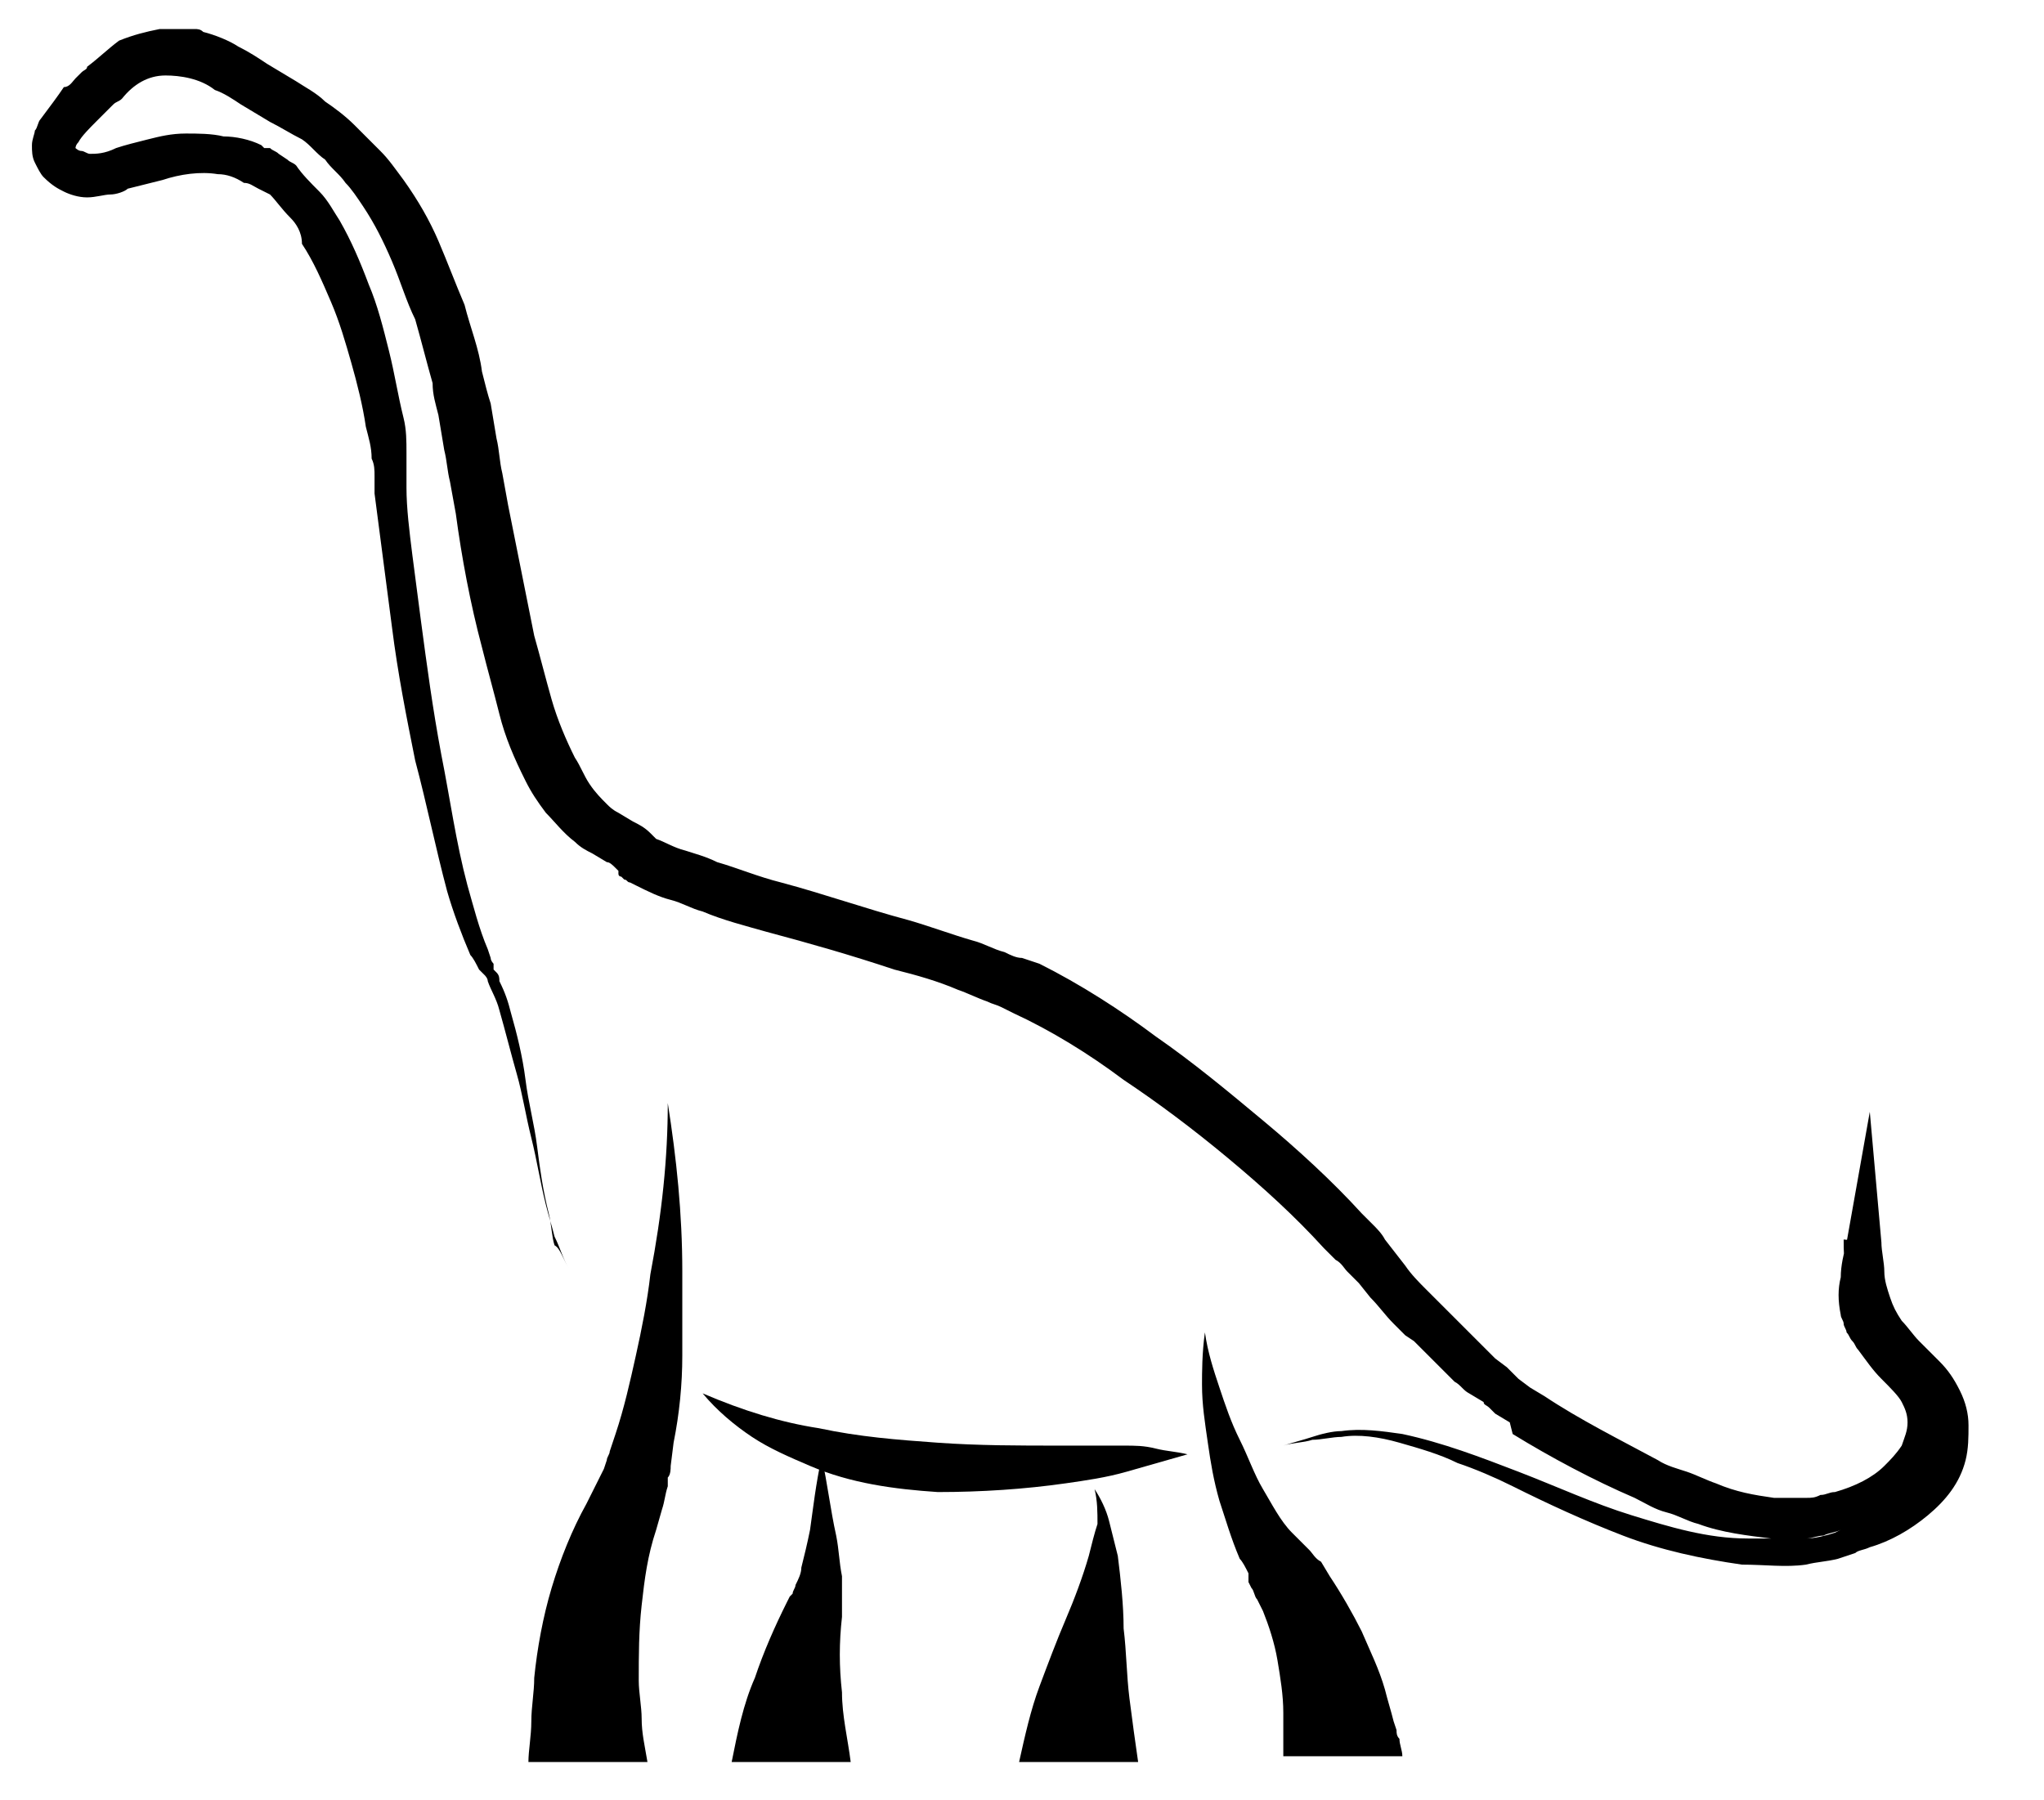
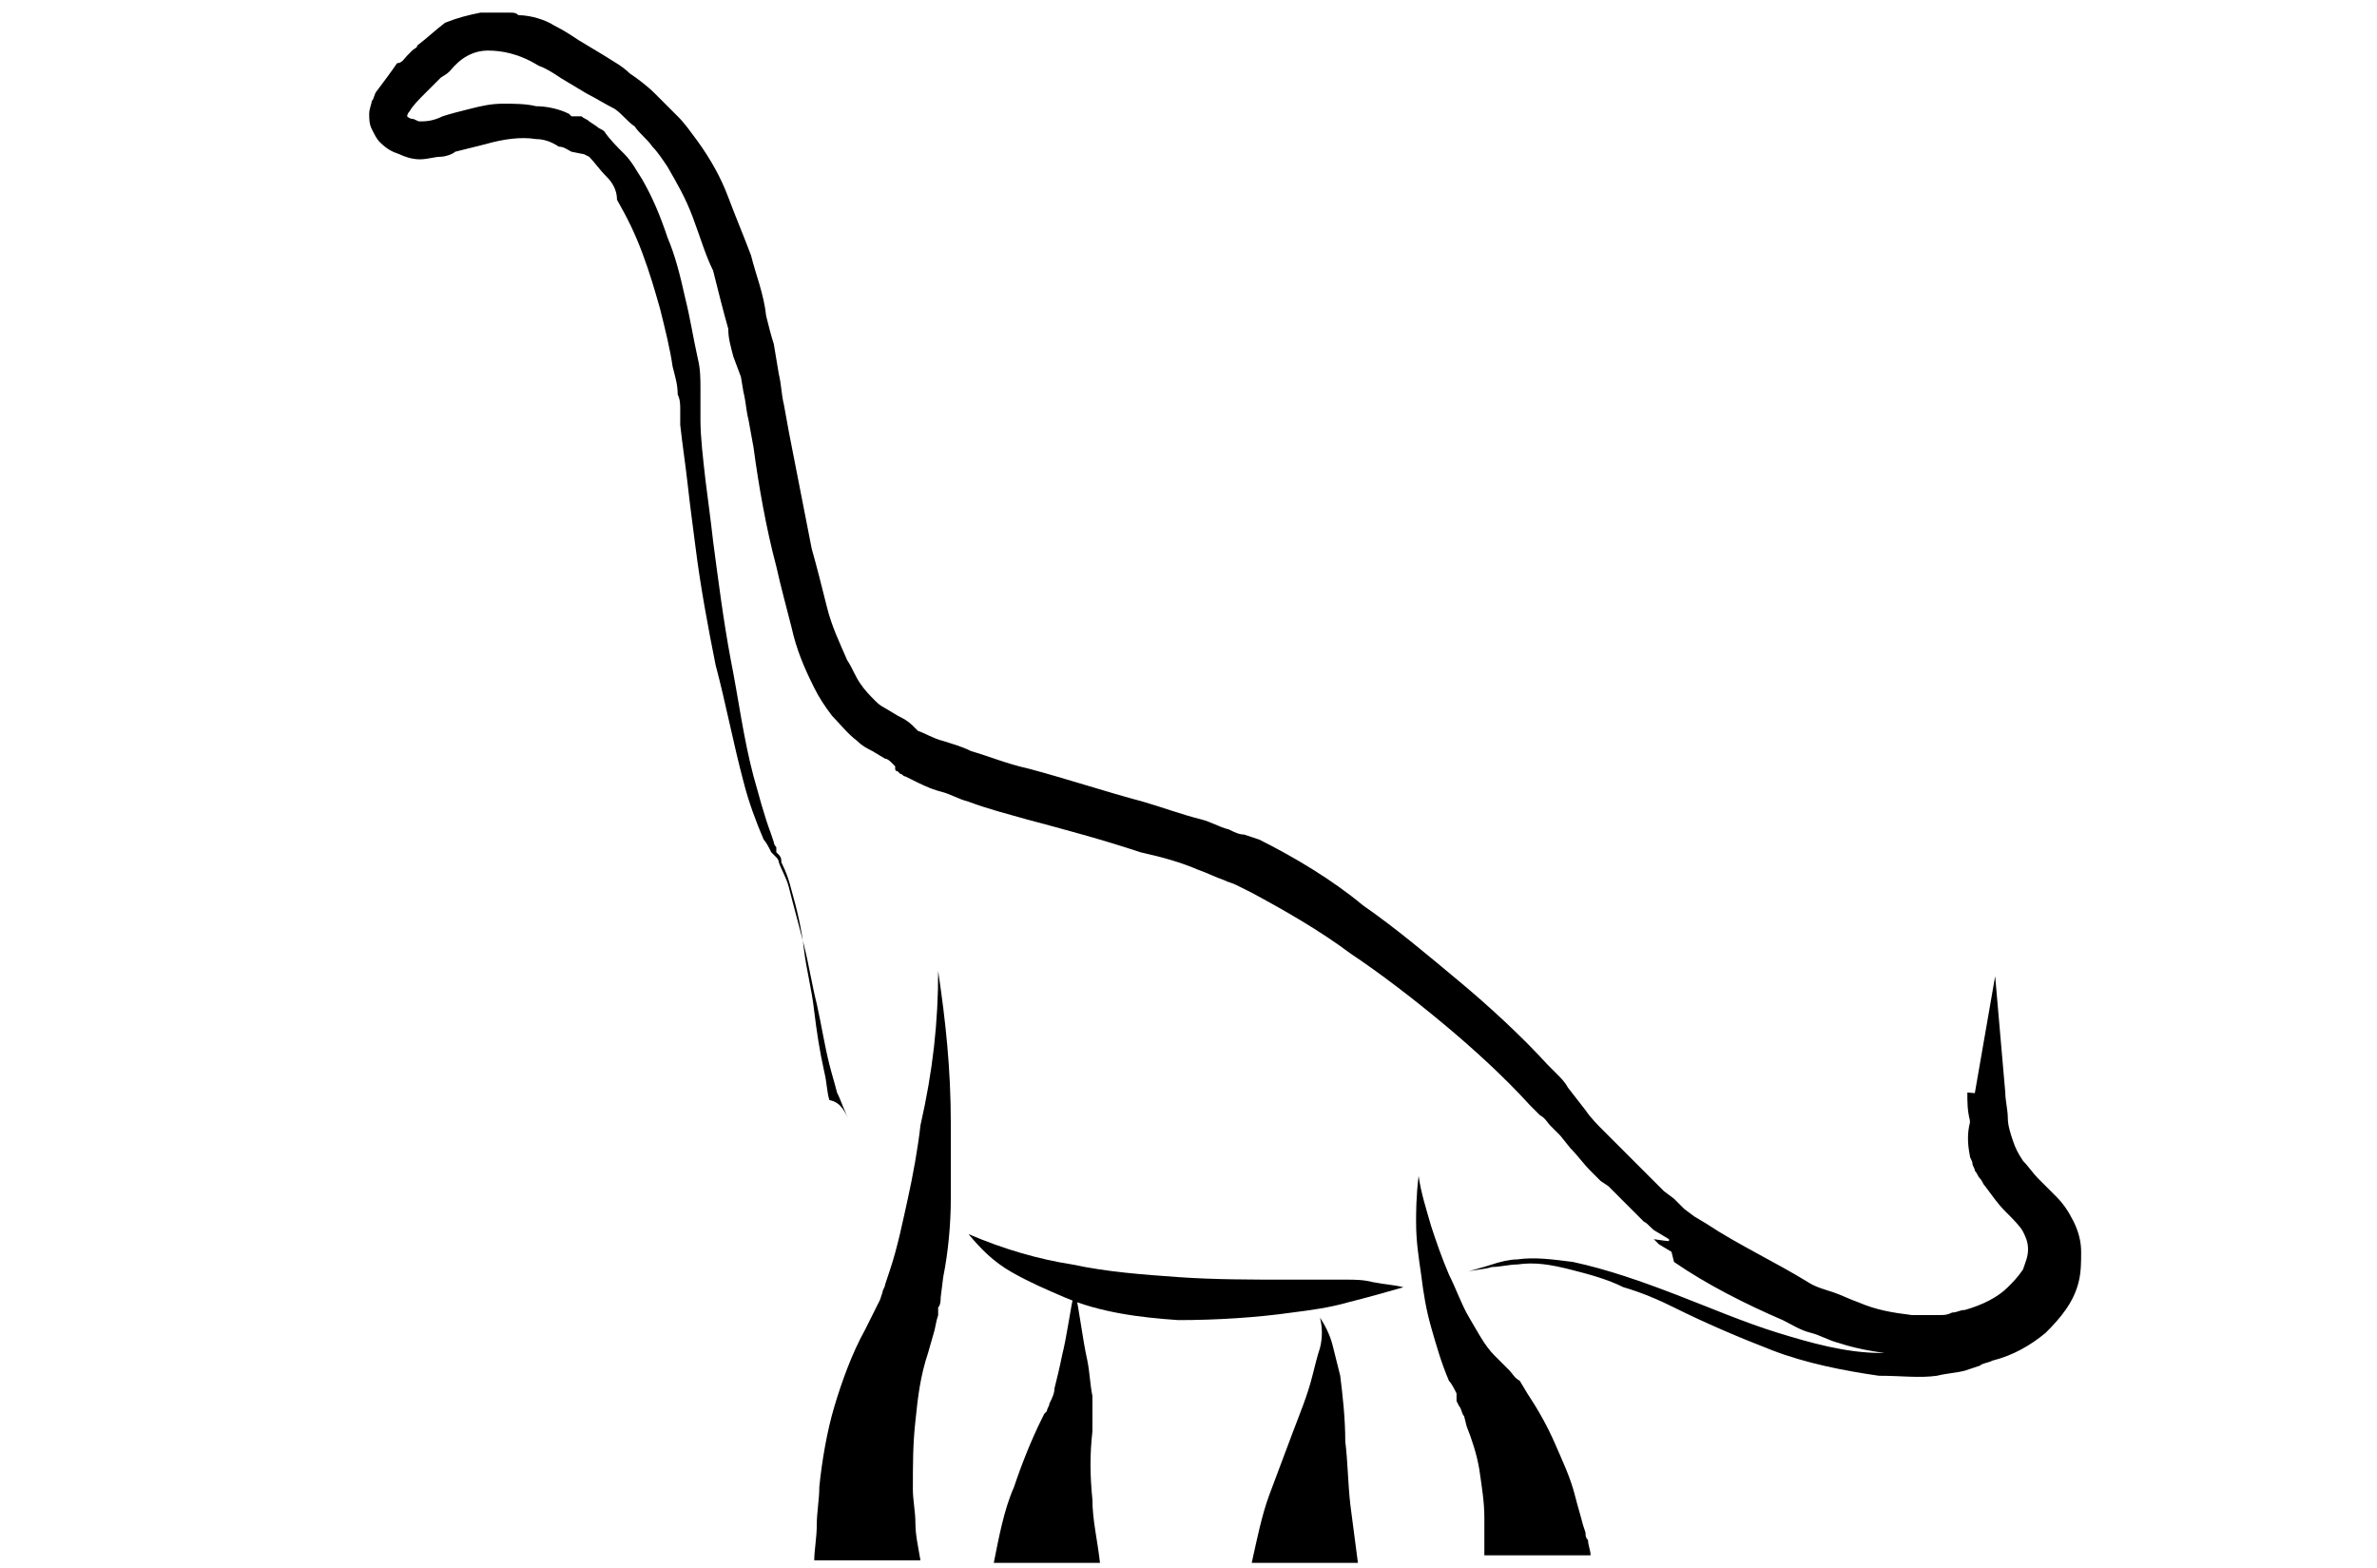
- <svg xmlns="http://www.w3.org/2000/svg" version="1.1" id="Layer_1" x="0px" y="0px" viewBox="0 0 70.4 62" style="enable-background:new 0 0 70.4 62;" xml:space="preserve">
+ <svg xmlns="http://www.w3.org/2000/svg" version="1.1" id="Layer_1" x="0px" y="0px" viewBox="0 0 94 62" style="enable-background:new 0 0 94 62;" xml:space="preserve">
  <g>
-     <path d="M40.9,50.1c-0.7,0.2-1.4,0.4-2.1,0.6c-0.7,0.2-1.4,0.3-2.1,0.4c-1.4,0.2-2.9,0.3-4.4,0.3c-1.5-0.1-3-0.3-4.4-0.9   c-0.7-0.3-1.4-0.6-2-1c-0.6-0.4-1.2-0.9-1.7-1.5c1.4,0.6,2.7,1,4,1.2c1.4,0.3,2.7,0.4,4.1,0.5c1.4,0.1,2.8,0.1,4.2,0.1   c0.7,0,1.4,0,2.2,0c0.4,0,0.7,0,1.1,0.1C40.2,50,40.5,50,40.9,50.1z" />
-     <path d="M19.6,43.7c-0.2-0.3-0.3-0.7-0.5-1.1c-0.1-0.4-0.2-0.7-0.3-1.1c-0.2-0.8-0.3-1.5-0.5-2.3c-0.2-0.8-0.3-1.5-0.5-2.2   c-0.2-0.7-0.4-1.5-0.6-2.2c-0.1-0.4-0.3-0.7-0.4-1c0-0.1-0.1-0.2-0.1-0.2l-0.1-0.1l-0.1-0.1c-0.1-0.2-0.2-0.4-0.3-0.5   c-0.3-0.7-0.6-1.5-0.8-2.2c-0.4-1.5-0.7-3-1.1-4.5c-0.3-1.5-0.6-3-0.8-4.6c-0.1-0.8-0.2-1.5-0.3-2.3c-0.1-0.8-0.2-1.5-0.3-2.3   l0-0.6c0-0.2,0-0.4-0.1-0.6c0-0.4-0.1-0.7-0.2-1.1c-0.1-0.7-0.3-1.5-0.5-2.2c-0.2-0.7-0.4-1.4-0.7-2.1c-0.3-0.7-0.6-1.4-1-2   C10.4,8,10.2,7.7,10,7.5C9.7,7.2,9.5,6.9,9.3,6.7L9.1,6.6L8.9,6.5C8.7,6.4,8.6,6.3,8.4,6.3C8.1,6.1,7.8,6,7.5,6   c-0.6-0.1-1.3,0-1.9,0.2C5.2,6.3,4.8,6.4,4.4,6.5C4.3,6.6,4,6.7,3.8,6.7c-0.2,0-0.5,0.1-0.8,0.1c-0.3,0-0.6-0.1-0.8-0.2   C2,6.5,1.8,6.4,1.5,6.1C1.4,6,1.3,5.8,1.2,5.6C1.1,5.4,1.1,5.2,1.1,5c0-0.2,0.1-0.4,0.1-0.5c0.1-0.1,0.1-0.3,0.2-0.4   c0.3-0.4,0.6-0.8,0.8-1.1C2.4,3,2.5,2.8,2.6,2.7l0.2-0.2C2.9,2.4,3,2.4,3,2.3C3.4,2,3.7,1.7,4.1,1.4C4.6,1.2,5,1.1,5.5,1   C5.8,1,6,1,6.3,1c0.1,0,0.2,0,0.4,0c0.1,0,0.2,0,0.3,0.1c0.4,0.1,0.9,0.3,1.2,0.5C8.6,1.8,8.9,2,9.2,2.2l1,0.6   c0.3,0.2,0.7,0.4,1,0.7c0.3,0.2,0.7,0.5,1,0.8c0.3,0.3,0.6,0.6,0.9,0.9c0.3,0.3,0.5,0.6,0.8,1c0.5,0.7,0.9,1.4,1.2,2.1   c0.3,0.7,0.6,1.5,0.9,2.2c0.2,0.8,0.5,1.5,0.6,2.3c0.1,0.4,0.2,0.8,0.3,1.1l0.1,0.6l0.1,0.6c0.1,0.4,0.1,0.8,0.2,1.2l0.2,1.1   c0.3,1.5,0.6,3,0.9,4.5c0.2,0.7,0.4,1.5,0.6,2.2c0.2,0.7,0.5,1.4,0.8,2c0.2,0.3,0.3,0.6,0.5,0.9c0.2,0.3,0.4,0.5,0.6,0.7   c0.1,0.1,0.2,0.2,0.4,0.3l0.5,0.3c0.2,0.1,0.4,0.2,0.6,0.4c0,0,0,0,0,0l0,0l0,0c0,0,0,0,0,0l0,0l0.1,0.1l0.1,0.1   c0.3,0.1,0.6,0.3,1,0.4c0.3,0.1,0.7,0.2,1.1,0.4c0.7,0.2,1.4,0.5,2.2,0.7c1.5,0.4,2.9,0.9,4.4,1.3c0.7,0.2,1.5,0.5,2.2,0.7   c0.4,0.1,0.7,0.3,1.1,0.4c0.2,0.1,0.4,0.2,0.6,0.2l0.3,0.1l0.3,0.1c1.4,0.7,2.8,1.6,4,2.5c1.3,0.9,2.5,1.9,3.7,2.9   c1.2,1,2.4,2.1,3.4,3.2l0.4,0.4c0.1,0.1,0.3,0.3,0.4,0.5l0.7,0.9c0.2,0.3,0.5,0.6,0.7,0.8c0.1,0.1,0.3,0.3,0.4,0.4l0.2,0.2l0.2,0.2   l0.4,0.4l0.4,0.4c0.1,0.1,0.1,0.1,0.2,0.2l0.2,0.2l0.4,0.4l0.4,0.3c0.1,0.1,0.1,0.1,0.2,0.2l0.2,0.2l0.4,0.3l0.5,0.3   c1.2,0.8,2.6,1.5,3.9,2.2c0.3,0.2,0.7,0.3,1,0.4c0.3,0.1,0.7,0.3,1,0.4c0.7,0.3,1.3,0.4,2,0.5c0.1,0,0.2,0,0.3,0c0.1,0,0.2,0,0.3,0   c0.2,0,0.3,0,0.5,0c0.2,0,0.3,0,0.5-0.1c0.2,0,0.3-0.1,0.5-0.1c0.7-0.2,1.3-0.5,1.7-0.9c0.2-0.2,0.4-0.4,0.6-0.7   c0.1-0.3,0.2-0.5,0.2-0.8c0-0.3-0.1-0.5-0.2-0.7c-0.1-0.2-0.4-0.5-0.7-0.8c-0.3-0.3-0.5-0.6-0.8-1c-0.1-0.1-0.1-0.2-0.2-0.3   c-0.1-0.1-0.1-0.2-0.2-0.3c0-0.1-0.1-0.2-0.1-0.3c0-0.1-0.1-0.2-0.1-0.3c-0.1-0.5-0.1-0.9,0-1.3c0-0.4,0.1-0.8,0.2-1.2l0.8-4.5   l0.4,4.5c0,0.3,0.1,0.7,0.1,1c0,0.3,0.1,0.6,0.2,0.9c0.1,0.3,0.2,0.5,0.4,0.8c0.2,0.2,0.4,0.5,0.6,0.7c0.2,0.2,0.5,0.5,0.7,0.7   c0.3,0.3,0.5,0.6,0.7,1c0.2,0.4,0.3,0.8,0.3,1.2c0,0.4,0,0.8-0.1,1.2c-0.2,0.8-0.7,1.4-1.3,1.9c-0.6,0.5-1.3,0.9-2,1.1   c-0.2,0.1-0.4,0.1-0.5,0.2l-0.3,0.1l-0.3,0.1c-0.4,0.1-0.7,0.1-1.1,0.2c-0.7,0.1-1.4,0-2.2,0c-1.4-0.2-2.8-0.5-4.1-1   c-1.3-0.5-2.6-1.1-3.8-1.7c-0.6-0.3-1.3-0.6-1.9-0.8c-0.6-0.3-1.3-0.5-2-0.7c-0.7-0.2-1.4-0.3-2-0.2c-0.3,0-0.7,0.1-1,0.1   c-0.3,0.1-0.7,0.1-1,0.2c0.3-0.1,0.7-0.2,1-0.3c0.3-0.1,0.7-0.2,1-0.2c0.7-0.1,1.4,0,2.1,0.1c1.4,0.3,2.7,0.8,4,1.3   c1.3,0.5,2.6,1.1,3.9,1.5c1.3,0.4,2.6,0.8,4,0.8c0.7,0,1.3,0,2,0c0.3,0,0.7-0.1,1-0.2l0.2-0.1l0.2-0.1c0.2,0,0.3-0.1,0.5-0.2   c0.6-0.2,1.2-0.6,1.6-1c0.4-0.4,0.8-1,0.9-1.5c0.2-0.6,0.1-1.2-0.1-1.7c-0.1-0.3-0.3-0.5-0.5-0.7c-0.3-0.2-0.5-0.5-0.8-0.7   c-0.3-0.2-0.5-0.5-0.8-0.8c-0.2-0.3-0.4-0.7-0.6-1.1c-0.1-0.4-0.2-0.7-0.2-1.1c-0.1-0.4-0.1-0.7-0.1-1.1l1.2,0.1   c-0.1,0.7-0.2,1.5-0.1,2.1c0.1,0.3,0.2,0.5,0.4,0.8c0.2,0.3,0.4,0.5,0.7,0.8c0.1,0.1,0.3,0.3,0.4,0.4l0.1,0.1l0,0l0,0l0.1,0.1   l0.1,0.1c0,0,0.1,0.1,0.1,0.2c0.3,0.4,0.5,0.9,0.5,1.5c0,0.5-0.1,1-0.4,1.4c-0.2,0.4-0.5,0.8-0.9,1.1c-0.3,0.3-0.7,0.6-1.1,0.8   c-0.4,0.2-0.8,0.4-1.2,0.5c-0.2,0.1-0.4,0.1-0.6,0.2c-0.2,0-0.4,0.1-0.6,0.1c-0.2,0-0.4,0-0.6,0c-0.1,0-0.2,0-0.3,0   c-0.1,0-0.2,0-0.3,0c-0.8-0.1-1.7-0.2-2.5-0.5c-0.4-0.1-0.7-0.3-1.1-0.4c-0.4-0.1-0.7-0.3-1.1-0.5c-1.4-0.6-2.9-1.4-4.2-2.2L52,49   l-0.5-0.3l-0.2-0.2c-0.1-0.1-0.2-0.1-0.2-0.2L50.6,48c-0.2-0.1-0.3-0.3-0.5-0.4l-0.2-0.2c-0.1-0.1-0.1-0.1-0.2-0.2l-0.4-0.4   l-0.4-0.4l-0.2-0.2L48.4,46c-0.1-0.1-0.3-0.3-0.4-0.4c-0.3-0.3-0.5-0.6-0.8-0.9l-0.4-0.5l-0.4-0.4c-0.1-0.1-0.2-0.3-0.4-0.4   l-0.4-0.4c-1-1.1-2.1-2.1-3.3-3.1c-1.2-1-2.4-1.9-3.6-2.7c-1.2-0.9-2.5-1.7-3.8-2.3l-0.2-0.1l-0.2-0.1c-0.2-0.1-0.3-0.1-0.5-0.2   c-0.3-0.1-0.7-0.3-1-0.4c-0.7-0.3-1.4-0.5-2.2-0.7c-1.5-0.5-2.9-0.9-4.4-1.3c-0.7-0.2-1.5-0.4-2.2-0.7c-0.4-0.1-0.7-0.3-1.1-0.4   c-0.4-0.1-0.8-0.3-1.2-0.5l-0.2-0.1c-0.1,0-0.1-0.1-0.2-0.1l-0.1-0.1c0,0-0.1,0-0.1-0.1L21.3,30l-0.1-0.1c-0.1-0.1-0.2-0.2-0.3-0.2   l-0.5-0.3c-0.2-0.1-0.4-0.2-0.6-0.4c-0.4-0.3-0.7-0.7-1-1c-0.3-0.4-0.5-0.7-0.7-1.1c-0.4-0.8-0.7-1.5-0.9-2.3   c-0.2-0.8-0.4-1.5-0.6-2.3c-0.4-1.5-0.7-3.1-0.9-4.6l-0.2-1.1c-0.1-0.4-0.1-0.7-0.2-1.1l-0.1-0.6l-0.1-0.6   c-0.1-0.4-0.2-0.7-0.2-1.1c-0.2-0.7-0.4-1.5-0.6-2.2C14,10.4,13.8,9.7,13.5,9c-0.3-0.7-0.6-1.3-1-1.9c-0.2-0.3-0.4-0.6-0.6-0.8   c-0.2-0.3-0.5-0.5-0.7-0.8c-0.3-0.2-0.5-0.5-0.8-0.7C10,4.6,9.7,4.4,9.3,4.2l-1-0.6C8,3.4,7.7,3.2,7.4,3.1C6.9,2.7,6.2,2.6,5.7,2.6   c-0.6,0-1.1,0.3-1.5,0.8C4.1,3.5,4,3.5,3.9,3.6L3.7,3.8C3.6,3.9,3.4,4.1,3.3,4.2C3.1,4.4,2.8,4.7,2.7,4.9C2.6,5,2.6,5.1,2.6,5.1   c0,0,0,0,0,0c0,0,0,0,0,0c0,0,0.1,0.1,0.2,0.1c0.1,0,0.2,0.1,0.3,0.1c0.2,0,0.5,0,0.9-0.2C4.3,5,4.7,4.9,5.1,4.8   c0.4-0.1,0.8-0.2,1.3-0.2c0.4,0,0.9,0,1.3,0.1C8.1,4.7,8.6,4.8,9,5l0.1,0.1l0.1,0l0.1,0c0.1,0.1,0.2,0.1,0.3,0.2l0.3,0.2   c0.1,0.1,0.2,0.1,0.3,0.2C10.4,6,10.7,6.3,11,6.6c0.3,0.3,0.5,0.7,0.7,1c0.4,0.7,0.7,1.4,1,2.2c0.3,0.7,0.5,1.5,0.7,2.3   c0.2,0.8,0.3,1.5,0.5,2.3c0.1,0.4,0.1,0.8,0.1,1.2c0,0.2,0,0.4,0,0.6l0,0.6c0,0.7,0.1,1.5,0.2,2.3c0.1,0.8,0.2,1.5,0.3,2.3   c0.2,1.5,0.4,3,0.7,4.6c0.3,1.5,0.5,3,0.9,4.5c0.2,0.7,0.4,1.5,0.7,2.2l0.1,0.3c0,0.1,0.1,0.2,0.1,0.2l0,0.1l0,0.1l0.1,0.1   c0.1,0.1,0.1,0.2,0.1,0.3c0.2,0.4,0.3,0.7,0.4,1.1c0.2,0.7,0.4,1.5,0.5,2.3c0.1,0.8,0.3,1.5,0.4,2.3c0.1,0.8,0.2,1.5,0.4,2.3   c0.1,0.4,0.1,0.8,0.2,1.1C19.3,43,19.4,43.4,19.6,43.7z" />
-     <path d="M41.5,45.9c0.1,0.7,0.3,1.3,0.5,1.9c0.2,0.6,0.4,1.2,0.7,1.8c0.3,0.6,0.5,1.2,0.8,1.7c0.3,0.5,0.6,1.1,1,1.5   c0.1,0.1,0.2,0.2,0.3,0.3l0,0l0,0l0.1,0.1l0.2,0.2c0.1,0.1,0.2,0.3,0.4,0.4l0.3,0.5c0.4,0.6,0.8,1.3,1.1,1.9c0.3,0.7,0.6,1.3,0.8,2   c0.1,0.4,0.2,0.7,0.3,1.1l0.1,0.3c0,0.1,0,0.2,0.1,0.3c0,0.2,0.1,0.4,0.1,0.6h-4.1c0-0.1,0-0.2,0-0.3c0-0.1,0-0.1,0-0.2l0-0.2   c0-0.3,0-0.6,0-0.8c0-0.6-0.1-1.2-0.2-1.8c-0.1-0.6-0.3-1.2-0.5-1.7l-0.2-0.4c-0.1-0.1-0.1-0.3-0.2-0.4l-0.1-0.2l0-0.1   c0,0,0,0,0-0.1l0-0.1c-0.1-0.2-0.2-0.4-0.3-0.5c-0.3-0.7-0.5-1.4-0.7-2c-0.2-0.7-0.3-1.3-0.4-2c-0.1-0.7-0.2-1.3-0.2-2   C41.4,47.3,41.4,46.6,41.5,45.9z" />
-     <path d="M37.7,51.3c0.2,0.3,0.4,0.7,0.5,1.1c0.1,0.4,0.2,0.8,0.3,1.2c0.1,0.8,0.2,1.7,0.2,2.5c0.1,0.8,0.1,1.6,0.2,2.4   c0.1,0.8,0.2,1.5,0.3,2.2h-4.1c0.2-0.9,0.4-1.8,0.7-2.6c0.3-0.8,0.6-1.6,0.9-2.3c0.3-0.7,0.6-1.5,0.8-2.2c0.1-0.4,0.2-0.8,0.3-1.1   C37.8,52.1,37.8,51.7,37.7,51.3z" />
-     <path d="M28.3,50.2c0.2,0.9,0.3,1.8,0.5,2.7c0.1,0.5,0.1,0.9,0.2,1.4c0,0.2,0,0.5,0,0.7c0,0.1,0,0.3,0,0.4l0,0.3   c-0.1,0.9-0.1,1.7,0,2.6c0,0.8,0.2,1.6,0.3,2.4h-4.1c0.2-1,0.4-2,0.8-2.9c0.3-0.9,0.7-1.8,1.1-2.6l0.1-0.2l0.1-0.1   c0-0.1,0.1-0.2,0.1-0.3c0.1-0.2,0.2-0.4,0.2-0.6c0.1-0.4,0.2-0.8,0.3-1.3C28,52,28.1,51.1,28.3,50.2z" />
-     <path d="M23,38c0.3,1.9,0.5,3.8,0.5,5.8c0,1,0,2,0,2.9c0,1-0.1,2-0.3,3l-0.1,0.8c0,0.1,0,0.3-0.1,0.4L23,51.2   c-0.1,0.3-0.1,0.5-0.2,0.8l-0.2,0.7c-0.3,0.9-0.4,1.7-0.5,2.6C22,56.2,22,57,22,57.9c0,0.4,0.1,0.9,0.1,1.3c0,0.5,0.1,0.9,0.2,1.5   h-4.1c0-0.4,0.1-0.9,0.1-1.4c0-0.5,0.1-1,0.1-1.5c0.1-1,0.3-2.1,0.6-3.1c0.3-1,0.7-2,1.2-2.9l0.3-0.6c0.1-0.2,0.2-0.4,0.3-0.6   l0.1-0.3c0-0.1,0.1-0.2,0.1-0.3l0.2-0.6c0.3-0.9,0.5-1.8,0.7-2.7c0.2-0.9,0.4-1.9,0.5-2.8C22.8,41.8,23,39.9,23,38z" />
+     <path d="M55.5,50.9c-0.7,0.2-1.4,0.4-2.2,0.6c-0.7,0.2-1.4,0.3-2.2,0.4c-1.4,0.2-3,0.3-4.5,0.3c-1.5-0.1-3.1-0.3-4.5-0.9   c-0.7-0.3-1.4-0.6-2.1-1s-1.2-0.9-1.7-1.5c1.4,0.6,2.8,1,4.1,1.2c1.4,0.3,2.8,0.4,4.2,0.5c1.4,0.1,2.9,0.1,4.3,0.1   c0.7,0,1.4,0,2.3,0c0.4,0,0.7,0,1.1,0.1C54.8,50.8,55.1,50.8,55.5,50.9z" />
+     <path d="M33.6,44.3c-0.2-0.3-0.3-0.7-0.5-1.1c-0.1-0.4-0.2-0.7-0.3-1.1c-0.2-0.8-0.3-1.5-0.5-2.4c-0.2-0.8-0.3-1.5-0.5-2.3   s-0.4-1.5-0.6-2.3c-0.1-0.4-0.3-0.7-0.4-1c0-0.1-0.1-0.2-0.1-0.2l-0.1-0.1l-0.1-0.1c-0.1-0.2-0.2-0.4-0.3-0.5   c-0.3-0.7-0.6-1.5-0.8-2.3c-0.4-1.5-0.7-3.1-1.1-4.6c-0.3-1.5-0.6-3.1-0.8-4.7c-0.1-0.8-0.2-1.5-0.3-2.4s-0.2-1.5-0.3-2.4v-0.6   c0-0.2,0-0.4-0.1-0.6c0-0.4-0.1-0.7-0.2-1.1c-0.1-0.7-0.3-1.5-0.5-2.3c-0.2-0.7-0.4-1.4-0.7-2.2s-0.6-1.4-1-2.1   c0-0.4-0.2-0.7-0.4-0.9c-0.3-0.3-0.5-0.6-0.7-0.8l-0.2-0.1L22.6,6c-0.2-0.1-0.3-0.2-0.5-0.2c-0.3-0.2-0.6-0.3-0.9-0.3   c-0.6-0.1-1.3,0-2,0.2C18.8,5.8,18.4,5.9,18,6c-0.1,0.1-0.4,0.2-0.6,0.2c-0.2,0-0.5,0.1-0.8,0.1s-0.6-0.1-0.8-0.2   C15.5,6,15.3,5.9,15,5.6c-0.1-0.1-0.2-0.3-0.3-0.5c-0.1-0.2-0.1-0.4-0.1-0.6s0.1-0.4,0.1-0.5c0.1-0.1,0.1-0.3,0.2-0.4   c0.3-0.4,0.6-0.8,0.8-1.1c0.2,0,0.3-0.2,0.4-0.3l0.2-0.2c0.1-0.1,0.2-0.1,0.2-0.2c0.4-0.3,0.7-0.6,1.1-0.9c0.5-0.2,0.9-0.3,1.4-0.4   c0.3,0,0.5,0,0.8,0c0.1,0,0.2,0,0.4,0c0.1,0,0.2,0,0.3,0.1C21,0.6,21.6,0.8,21.9,1c0.4,0.2,0.7,0.4,1,0.6l1,0.6   c0.3,0.2,0.7,0.4,1,0.7c0.3,0.2,0.7,0.5,1,0.8c0.3,0.3,0.6,0.6,0.9,0.9c0.3,0.3,0.5,0.6,0.8,1c0.5,0.7,0.9,1.4,1.2,2.2   s0.6,1.5,0.9,2.3c0.2,0.8,0.5,1.5,0.6,2.4c0.1,0.4,0.2,0.8,0.3,1.1l0.1,0.6l0.1,0.6c0.1,0.4,0.1,0.8,0.2,1.2l0.2,1.1   c0.3,1.5,0.6,3.1,0.9,4.6c0.2,0.7,0.4,1.5,0.6,2.3s0.5,1.4,0.8,2.1c0.2,0.3,0.3,0.6,0.5,0.9c0.2,0.3,0.4,0.5,0.6,0.7   c0.1,0.1,0.2,0.2,0.4,0.3l0.5,0.3c0.2,0.1,0.4,0.2,0.6,0.4l0,0l0,0l0,0l0,0l0,0l0.1,0.1l0.1,0.1c0.3,0.1,0.6,0.3,1,0.4   c0.3,0.1,0.7,0.2,1.1,0.4c0.7,0.2,1.4,0.5,2.3,0.7c1.5,0.4,3,0.9,4.5,1.3c0.7,0.2,1.5,0.5,2.3,0.7c0.4,0.1,0.7,0.3,1.1,0.4   c0.2,0.1,0.4,0.2,0.6,0.2l0.3,0.1l0.3,0.1c1.4,0.7,2.9,1.6,4.1,2.6c1.3,0.9,2.6,2,3.8,3c1.2,1,2.5,2.2,3.5,3.3l0.4,0.4   c0.1,0.1,0.3,0.3,0.4,0.5l0.7,0.9c0.2,0.3,0.5,0.6,0.7,0.8c0.1,0.1,0.3,0.3,0.4,0.4l0.2,0.2l0.2,0.2l0.4,0.4l0.4,0.4   c0.1,0.1,0.1,0.1,0.2,0.2l0.2,0.2l0.4,0.4l0.4,0.3c0.1,0.1,0.1,0.1,0.2,0.2l0.2,0.2l0.4,0.3l0.5,0.3c1.2,0.8,2.7,1.5,4,2.3   c0.3,0.2,0.7,0.3,1,0.4c0.3,0.1,0.7,0.3,1,0.4c0.7,0.3,1.3,0.4,2.1,0.5c0.1,0,0.2,0,0.3,0c0.1,0,0.2,0,0.3,0c0.2,0,0.3,0,0.5,0   c0.2,0,0.3,0,0.5-0.1c0.2,0,0.3-0.1,0.5-0.1c0.7-0.2,1.3-0.5,1.7-0.9c0.2-0.2,0.4-0.4,0.6-0.7c0.1-0.3,0.2-0.5,0.2-0.8   c0-0.3-0.1-0.5-0.2-0.7c-0.1-0.2-0.4-0.5-0.7-0.8c-0.3-0.3-0.5-0.6-0.8-1c-0.1-0.1-0.1-0.2-0.2-0.3c-0.1-0.1-0.1-0.2-0.2-0.3   c0-0.1-0.1-0.2-0.1-0.3c0-0.1-0.1-0.2-0.1-0.3c-0.1-0.5-0.1-0.9,0-1.3c0-0.4,0.1-0.8,0.2-1.2l0.8-4.6l0.4,4.6c0,0.3,0.1,0.7,0.1,1   c0,0.3,0.1,0.6,0.2,0.9c0.1,0.3,0.2,0.5,0.4,0.8c0.2,0.2,0.4,0.5,0.6,0.7s0.5,0.5,0.7,0.7c0.3,0.3,0.5,0.6,0.7,1s0.3,0.8,0.3,1.2   s0,0.8-0.1,1.2c-0.2,0.8-0.7,1.4-1.3,2c-0.6,0.5-1.3,0.9-2.1,1.1c-0.2,0.1-0.4,0.1-0.5,0.2l-0.3,0.1l-0.3,0.1   c-0.4,0.1-0.7,0.1-1.1,0.2c-0.7,0.1-1.4,0-2.3,0c-1.4-0.2-2.9-0.5-4.2-1c-1.3-0.5-2.7-1.1-3.9-1.7c-0.6-0.3-1.3-0.6-2-0.8   c-0.6-0.3-1.3-0.5-2.1-0.7s-1.4-0.3-2.1-0.2c-0.3,0-0.7,0.1-1,0.1c-0.3,0.1-0.7,0.1-1,0.2c0.3-0.1,0.7-0.2,1-0.3   c0.3-0.1,0.7-0.2,1-0.2c0.7-0.1,1.4,0,2.2,0.1c1.4,0.3,2.8,0.8,4.1,1.3c1.3,0.5,2.7,1.1,4,1.5c1.3,0.4,2.7,0.8,4.1,0.8   c0.7,0,1.3,0,2.1,0c0.3,0,0.7-0.1,1-0.2l0.2-0.1l0.2-0.1c0.2,0,0.3-0.1,0.5-0.2c0.6-0.2,1.2-0.6,1.6-1s0.8-1,0.9-1.5   c0.2-0.6,0.1-1.2-0.1-1.7c-0.1-0.3-0.3-0.5-0.5-0.7c-0.3-0.2-0.5-0.5-0.8-0.7c-0.3-0.2-0.5-0.5-0.8-0.8c-0.2-0.3-0.4-0.7-0.6-1.1   c-0.1-0.4-0.2-0.7-0.2-1.1c-0.1-0.4-0.1-0.7-0.1-1.1l1.2,0.1c-0.1,0.7-0.2,1.5-0.1,2.2c0.1,0.3,0.2,0.5,0.4,0.8   c0.2,0.3,0.4,0.5,0.7,0.8c0.1,0.1,0.3,0.3,0.4,0.4l0.1,0.1l0,0l0,0l0.1,0.1l0.1,0.1c0,0,0.1,0.1,0.1,0.2c0.3,0.4,0.5,0.9,0.5,1.5   c0,0.5-0.1,1-0.4,1.4c-0.2,0.4-0.5,0.8-0.9,1.1c-0.3,0.3-0.7,0.6-1.1,0.8c-0.4,0.2-0.8,0.4-1.2,0.5c-0.2,0.1-0.4,0.1-0.6,0.2   c-0.2,0-0.4,0.1-0.6,0.1s-0.4,0-0.6,0c-0.1,0-0.2,0-0.3,0c-0.1,0-0.2,0-0.3,0c-0.8-0.1-1.7-0.2-2.6-0.5c-0.4-0.1-0.7-0.3-1.1-0.4   c-0.4-0.1-0.7-0.3-1.1-0.5c-1.4-0.6-3-1.4-4.3-2.3l-0.1-0.4l-0.5-0.3l-0.2-0.2C66.1,49.1,66,49.1,66,49l-0.5-0.3   c-0.2-0.1-0.3-0.3-0.5-0.4l-0.2-0.2c-0.1-0.1-0.1-0.1-0.2-0.2l-0.4-0.4l-0.4-0.4l-0.2-0.2l-0.3-0.2c-0.1-0.1-0.3-0.3-0.4-0.4   c-0.3-0.3-0.5-0.6-0.8-0.9l-0.4-0.5l-0.4-0.4c-0.1-0.1-0.2-0.3-0.4-0.4l-0.4-0.4c-1-1.1-2.2-2.2-3.4-3.2s-2.5-2-3.7-2.8   c-1.2-0.9-2.6-1.7-3.9-2.4l-0.2-0.1L48.9,35c-0.2-0.1-0.3-0.1-0.5-0.2c-0.3-0.1-0.7-0.3-1-0.4c-0.7-0.3-1.4-0.5-2.3-0.7   c-1.5-0.5-3-0.9-4.5-1.3c-0.7-0.2-1.5-0.4-2.3-0.7c-0.4-0.1-0.7-0.3-1.1-0.4c-0.4-0.1-0.8-0.3-1.2-0.5l-0.2-0.1   c-0.1,0-0.1-0.1-0.2-0.1l-0.1-0.1c0,0-0.1,0-0.1-0.1l0-0.1l-0.1-0.1c-0.1-0.1-0.2-0.2-0.3-0.2l-0.5-0.3c-0.2-0.1-0.4-0.2-0.6-0.4   c-0.4-0.3-0.7-0.7-1-1c-0.3-0.4-0.5-0.7-0.7-1.1c-0.4-0.8-0.7-1.5-0.9-2.4c-0.2-0.8-0.4-1.5-0.6-2.4c-0.4-1.5-0.7-3.2-0.9-4.7   l-0.2-1.1c-0.1-0.4-0.1-0.7-0.2-1.1l-0.1-0.6L29,14.1c-0.1-0.4-0.2-0.7-0.2-1.1c-0.2-0.7-0.4-1.5-0.6-2.3c-0.3-0.6-0.5-1.3-0.8-2.1   s-0.6-1.3-1-2c-0.2-0.3-0.4-0.6-0.6-0.8c-0.2-0.3-0.5-0.5-0.7-0.8c-0.3-0.2-0.5-0.5-0.8-0.7c-0.4-0.2-0.7-0.4-1.1-0.6l-1-0.6   c-0.3-0.2-0.6-0.4-0.9-0.5C20.5,2.1,19.8,2,19.3,2c-0.6,0-1.1,0.3-1.5,0.8C17.6,3,17.5,3,17.4,3.1l-0.2,0.2   c-0.1,0.1-0.3,0.3-0.4,0.4c-0.2,0.2-0.5,0.5-0.6,0.7c-0.1,0.1-0.1,0.2-0.1,0.2l0,0l0,0c0,0,0.1,0.1,0.2,0.1s0.2,0.1,0.3,0.1   c0.2,0,0.5,0,0.9-0.2c0.3-0.1,0.7-0.2,1.1-0.3c0.4-0.1,0.8-0.2,1.3-0.2c0.4,0,0.9,0,1.3,0.1c0.4,0,0.9,0.1,1.3,0.3l0.1,0.1h0.1H23   c0.1,0.1,0.2,0.1,0.3,0.2L23.6,5c0.1,0.1,0.2,0.1,0.3,0.2c0.2,0.3,0.5,0.6,0.8,0.9c0.3,0.3,0.5,0.7,0.7,1c0.4,0.7,0.7,1.4,1,2.3   c0.3,0.7,0.5,1.5,0.7,2.4c0.2,0.8,0.3,1.5,0.5,2.4c0.1,0.4,0.1,0.8,0.1,1.2c0,0.2,0,0.4,0,0.6v0.6c0,0.7,0.1,1.5,0.2,2.4   c0.1,0.8,0.2,1.5,0.3,2.4c0.2,1.5,0.4,3.1,0.7,4.7c0.3,1.5,0.5,3.1,0.9,4.6c0.2,0.7,0.4,1.5,0.7,2.3l0.1,0.3c0,0.1,0.1,0.2,0.1,0.2   v0.1v0.1l0.1,0.1c0.1,0.1,0.1,0.2,0.1,0.3c0.2,0.4,0.3,0.7,0.4,1.1c0.2,0.7,0.4,1.5,0.5,2.4c0.1,0.8,0.3,1.5,0.4,2.4   c0.1,0.8,0.2,1.5,0.4,2.4c0.1,0.4,0.1,0.8,0.2,1.1C33.3,43.6,33.4,44,33.6,44.3z" />
+     <path d="M56.1,46.5c0.1,0.7,0.3,1.3,0.5,2c0.2,0.6,0.4,1.2,0.7,1.9c0.3,0.6,0.5,1.2,0.8,1.7s0.6,1.1,1,1.5c0.1,0.1,0.2,0.2,0.3,0.3   l0,0l0,0l0.1,0.1l0.2,0.2c0.1,0.1,0.2,0.3,0.4,0.4l0.3,0.5c0.4,0.6,0.8,1.3,1.1,2c0.3,0.7,0.6,1.3,0.8,2.1c0.1,0.4,0.2,0.7,0.3,1.1   l0.1,0.3c0,0.1,0,0.2,0.1,0.3c0,0.2,0.1,0.4,0.1,0.6h-4.2c0-0.1,0-0.2,0-0.3s0-0.1,0-0.2v-0.2c0-0.3,0-0.6,0-0.8   c0-0.6-0.1-1.2-0.2-1.9c-0.1-0.6-0.3-1.2-0.5-1.7L57.9,56c-0.1-0.1-0.1-0.3-0.2-0.4l-0.1-0.2v-0.1c0,0,0,0,0-0.1v-0.1   c-0.1-0.2-0.2-0.4-0.3-0.5c-0.3-0.7-0.5-1.4-0.7-2.1c-0.2-0.7-0.3-1.3-0.4-2.1c-0.1-0.7-0.2-1.3-0.2-2.1C56,48,56,47.3,56.1,46.5z" />
+     <path d="M52.2,52.1c0.2,0.3,0.4,0.7,0.5,1.1c0.1,0.4,0.2,0.8,0.3,1.2c0.1,0.8,0.2,1.7,0.2,2.6c0.1,0.8,0.1,1.6,0.2,2.5   c0.1,0.8,0.2,1.5,0.3,2.3h-4.2c0.2-0.9,0.4-1.9,0.7-2.7s0.6-1.6,0.9-2.4s0.6-1.5,0.8-2.3c0.1-0.4,0.2-0.8,0.3-1.1   C52.3,52.9,52.3,52.5,52.2,52.1z" />
+     <path d="M42.5,51c0.2,0.9,0.3,1.9,0.5,2.8c0.1,0.5,0.1,0.9,0.2,1.4c0,0.2,0,0.5,0,0.7c0,0.1,0,0.3,0,0.4v0.3   c-0.1,0.9-0.1,1.7,0,2.7c0,0.8,0.2,1.6,0.3,2.5h-4.2c0.2-1,0.4-2.1,0.8-3c0.3-0.9,0.7-1.9,1.1-2.7l0.1-0.2l0.1-0.1   c0-0.1,0.1-0.2,0.1-0.3c0.1-0.2,0.2-0.4,0.2-0.6c0.1-0.4,0.2-0.8,0.3-1.3C42.2,52.8,42.3,51.9,42.5,51z" />
+     <path d="M37.1,38.4c0.3,2,0.5,3.9,0.5,6c0,1,0,2.1,0,3c0,1-0.1,2.1-0.3,3.1l-0.1,0.8c0,0.1,0,0.3-0.1,0.4V52   c-0.1,0.3-0.1,0.5-0.2,0.8l-0.2,0.7c-0.3,0.9-0.4,1.7-0.5,2.7c-0.1,0.9-0.1,1.7-0.1,2.7c0,0.4,0.1,0.9,0.1,1.3   c0,0.5,0.1,0.9,0.2,1.5h-4.2c0-0.4,0.1-0.9,0.1-1.4s0.1-1,0.1-1.5c0.1-1,0.3-2.2,0.6-3.2c0.3-1,0.7-2.1,1.2-3l0.3-0.6   c0.1-0.2,0.2-0.4,0.3-0.6l0.1-0.3c0-0.1,0.1-0.2,0.1-0.3l0.2-0.6c0.3-0.9,0.5-1.9,0.7-2.8c0.2-0.9,0.4-2,0.5-2.9   C36.9,42.3,37.1,40.4,37.1,38.4z" />
  </g>
</svg>
